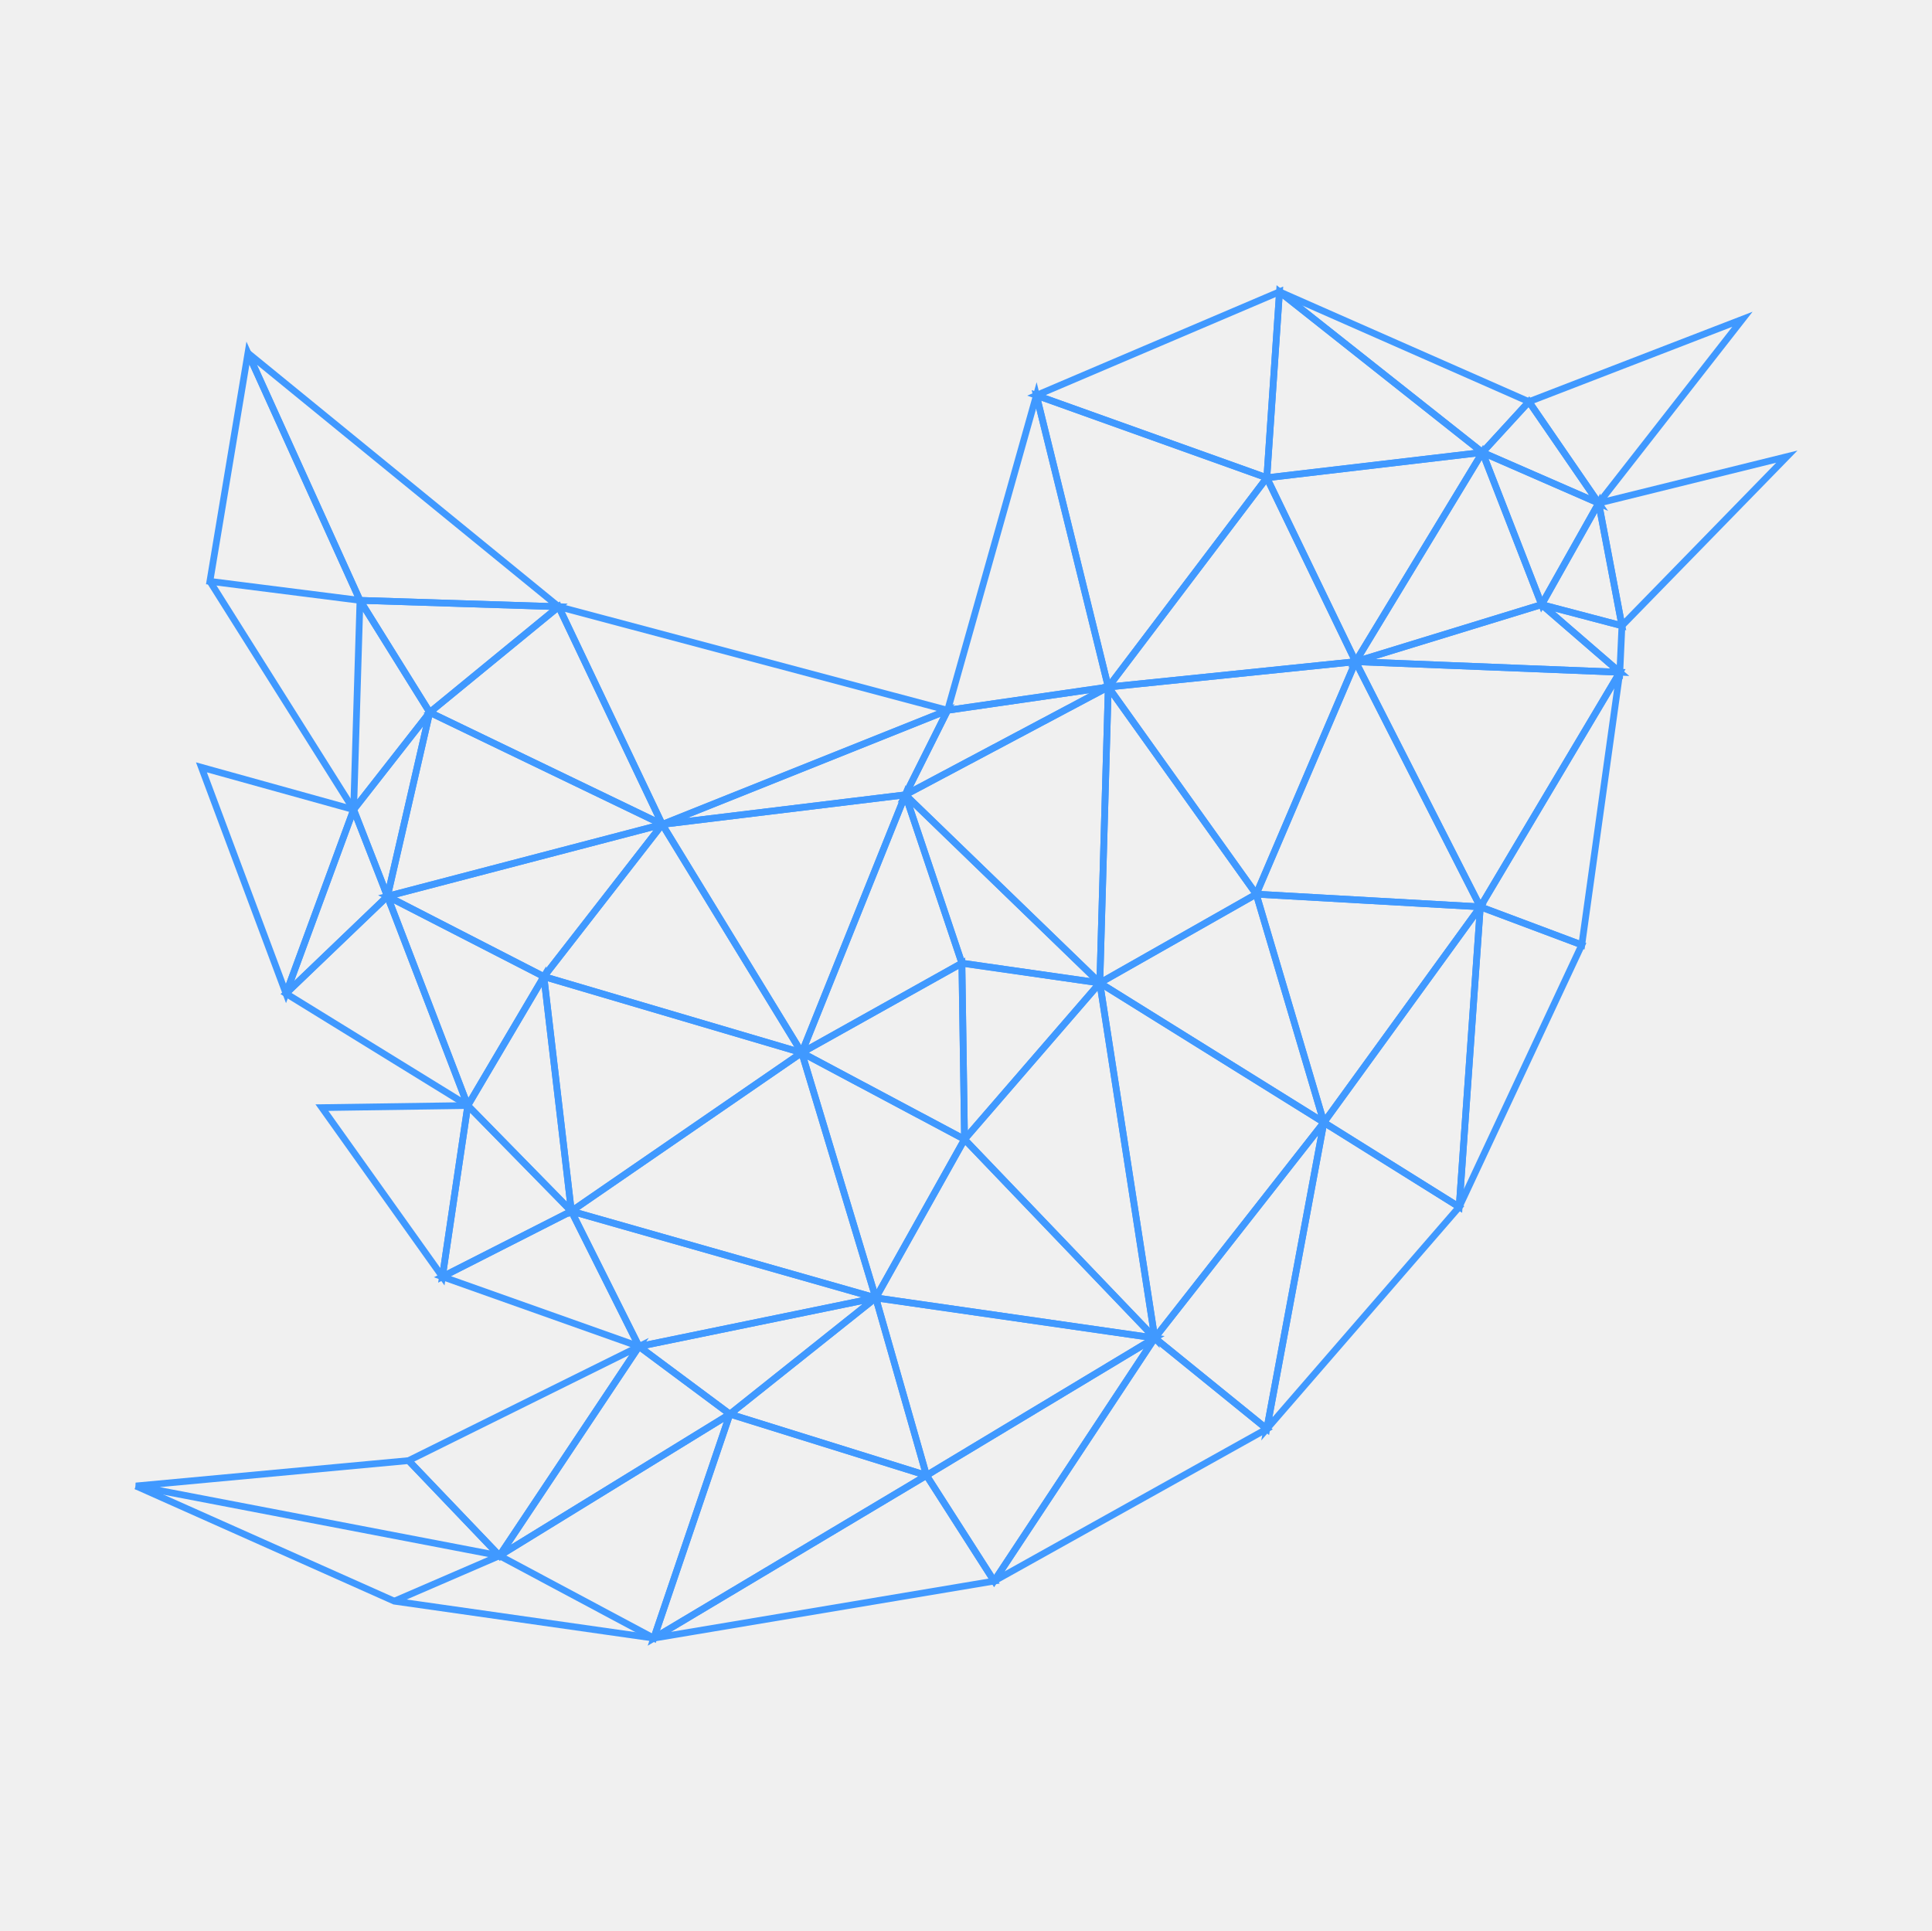
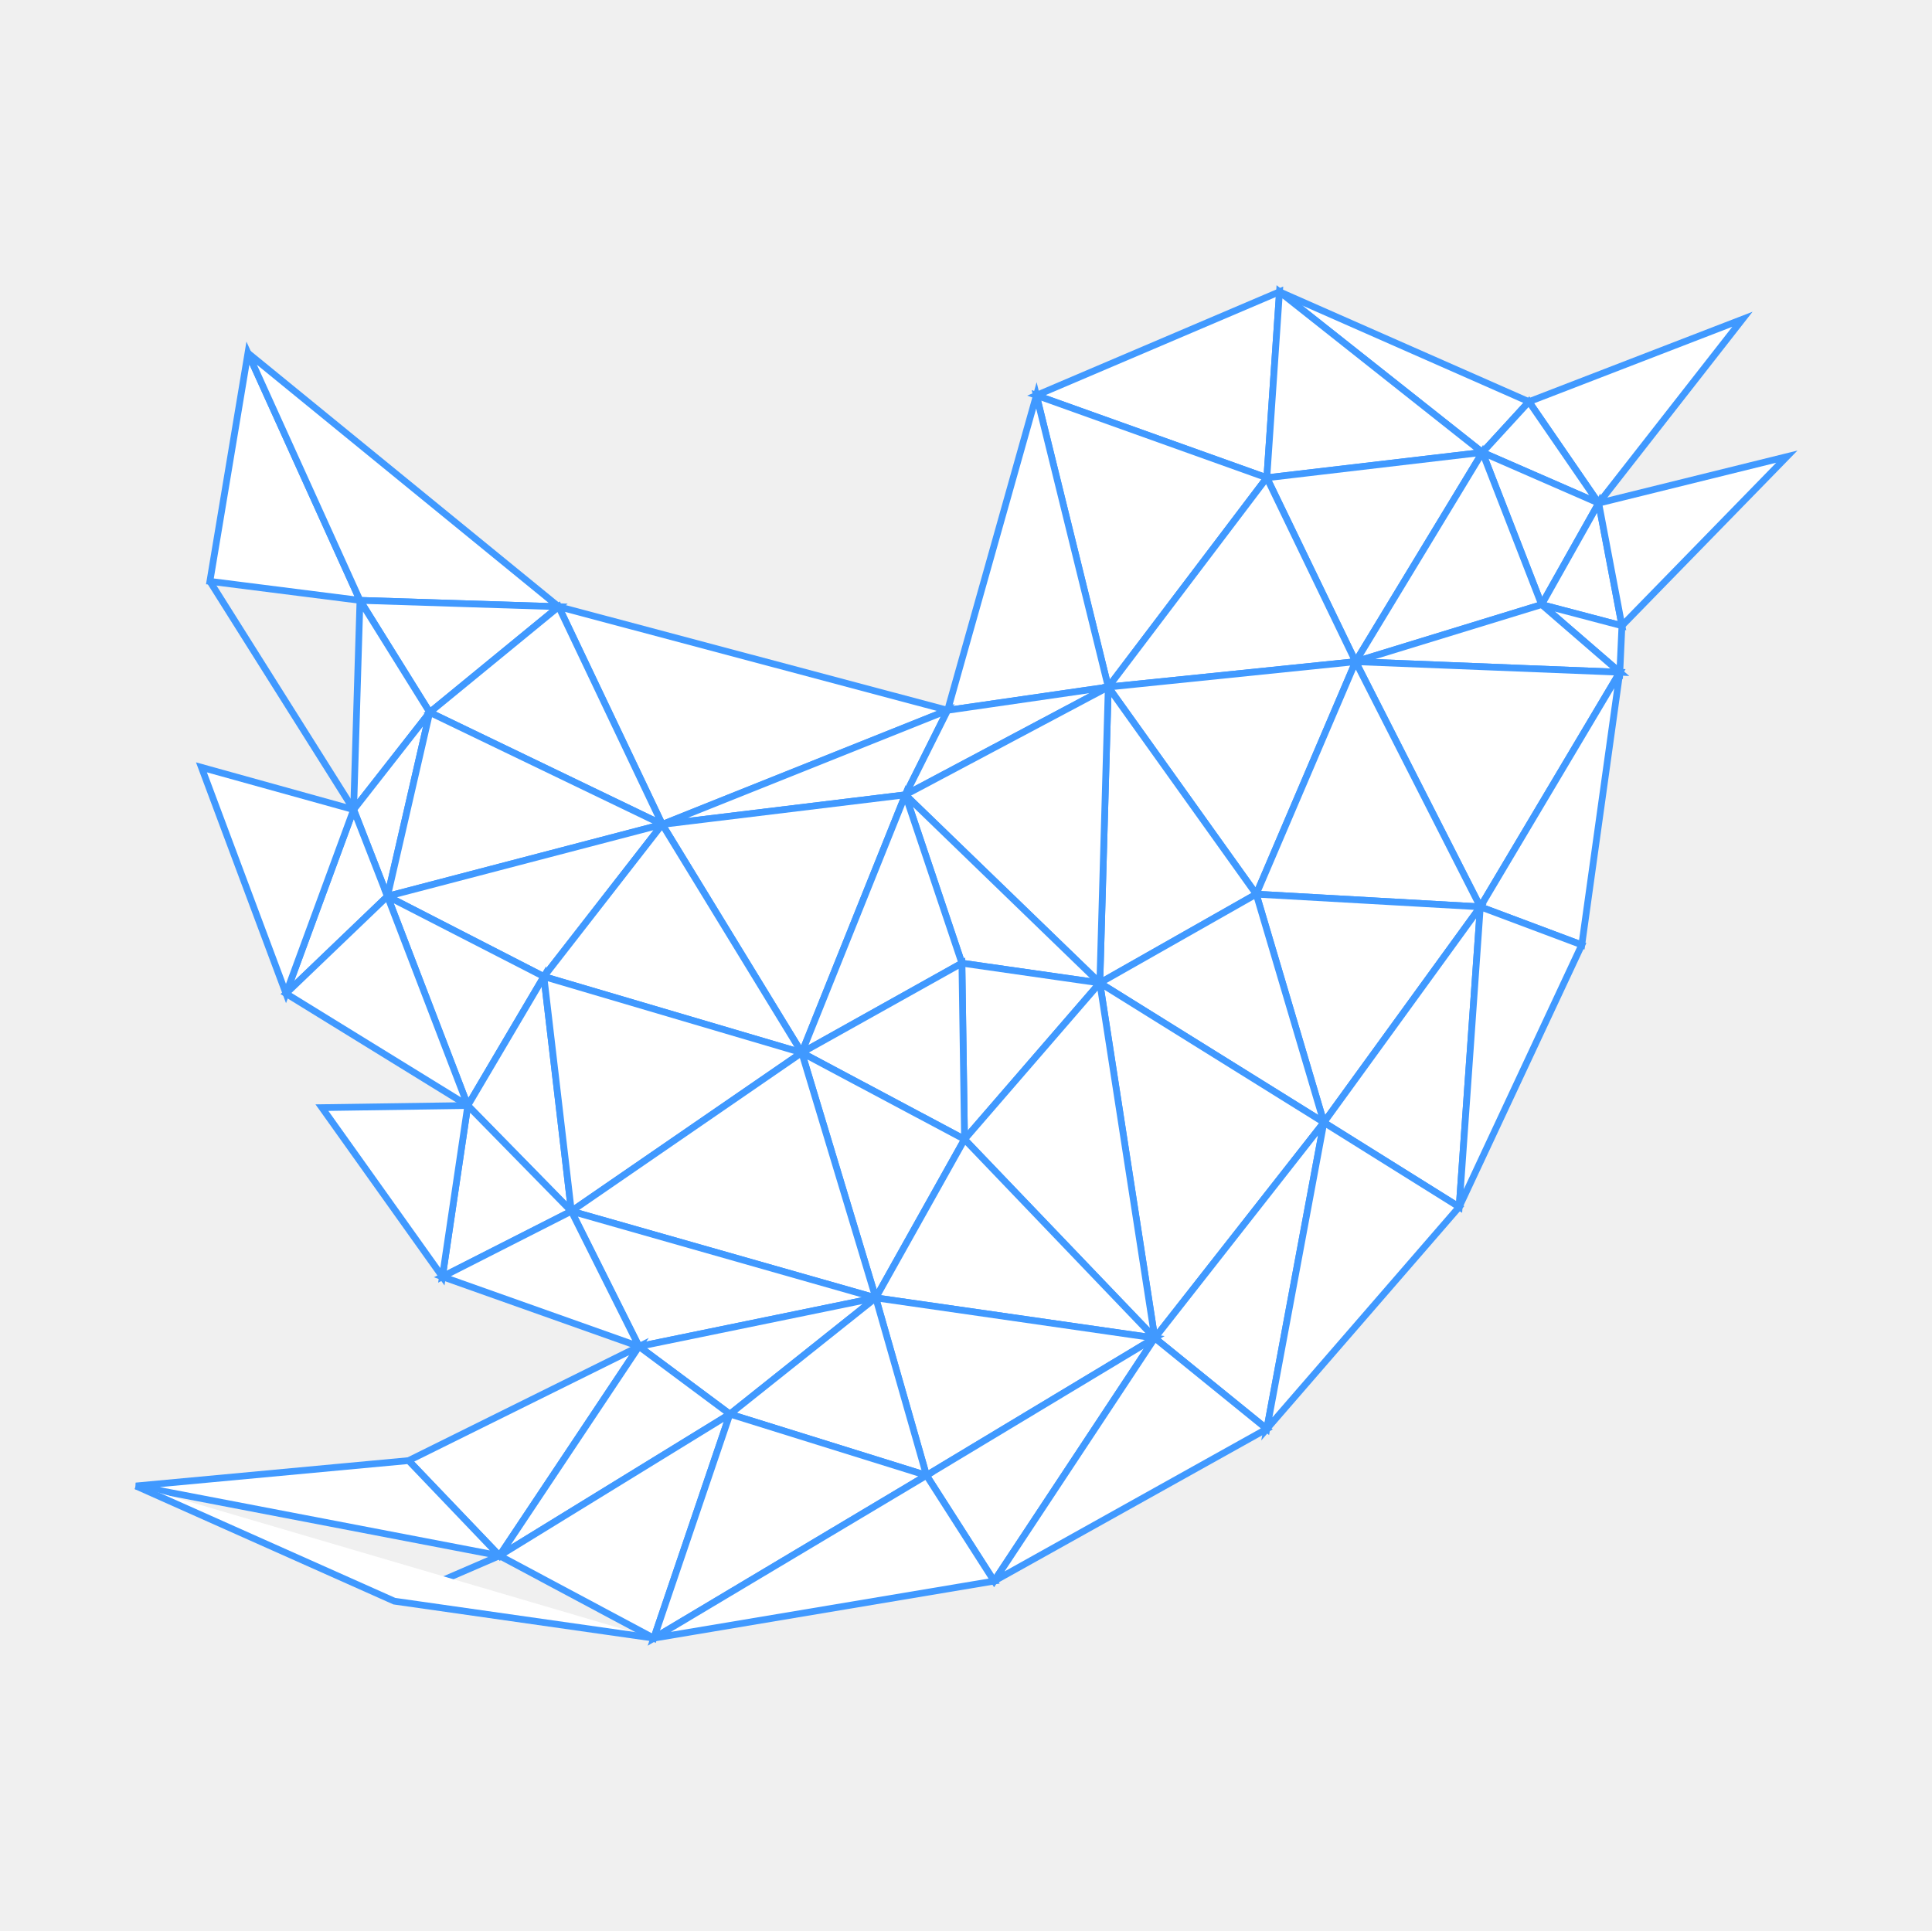
<svg xmlns="http://www.w3.org/2000/svg" width="1436.039" height="1435.395" id="svg3109" version="1.1">
  <defs id="defs3115" />
  <g id="g6668" style="stroke:#4099ff;stroke-width:5;stroke-miterlimit:4;stroke-dasharray:none;stroke-opacity:1" transform="translate(99.44674,98.32172)">
-     <path id="path6674" style="fill:none;stroke:#4099ff;stroke-width:5;stroke-miterlimit:4;stroke-dasharray:none;stroke-opacity:1" d="m 851.594,118.586 150.836,119.412 34.566,-37.709 z" />
-     <path id="path6676" style="fill:none;stroke:#4099ff;stroke-width:5;stroke-miterlimit:4;stroke-dasharray:none;stroke-opacity:1" d="m 1088.846,275.706 106.842,-136.695 -158.692,61.277 z" />
-     <path id="path6678" style="fill:none;stroke:#4099ff;stroke-width:5;stroke-miterlimit:4;stroke-dasharray:none;stroke-opacity:1" d="m 670.905,195.575 171.262,61.277 9.427,-138.266 z" />
-     <path id="path6680" style="fill:none;stroke:#4099ff;stroke-width:5;stroke-miterlimit:4;stroke-dasharray:none;stroke-opacity:1" d="M 842.167,256.852 1002.43,237.997 851.594,118.586 Z" />
-     <path id="path6682" style="fill:none;stroke:#4099ff;stroke-width:5;stroke-miterlimit:4;stroke-dasharray:none;stroke-opacity:1" d="m 1002.43,237.997 86.416,37.709 -51.85,-75.418 z" />
-     <path id="path6686" style="fill:none;stroke:#4099ff;stroke-width:5;stroke-miterlimit:4;stroke-dasharray:none;stroke-opacity:1" d="m 1002.43,237.997 43.994,113.127 42.423,-75.418 z" />
-     <path id="path6688" style="fill:none;stroke:#4099ff;stroke-width:5;stroke-miterlimit:4;stroke-dasharray:none;stroke-opacity:1" d="M 56.563,333.841 168.119,347.982 84.845,164.151 Z" />
-     <path id="path6692" style="fill:none;stroke:#4099ff;stroke-width:5;stroke-miterlimit:4;stroke-dasharray:none;stroke-opacity:1" d="M 168.119,347.982 315.813,352.696 84.845,164.151 Z" />
-     <path id="path6694" style="fill:none;stroke:#4099ff;stroke-width:5;stroke-miterlimit:4;stroke-dasharray:none;stroke-opacity:1" d="m 1046.424,351.124 59.706,15.712 -17.283,-91.13 z" />
-     <path id="path6696" style="fill:none;stroke:#4099ff;stroke-width:5;stroke-miterlimit:4;stroke-dasharray:none;stroke-opacity:1" d="M 1106.13,366.836 1228.684,241.14 1088.846,275.706 Z" />
-     <path id="path6698" style="fill:none;stroke:#4099ff;stroke-width:5;stroke-miterlimit:4;stroke-dasharray:none;stroke-opacity:1" d="m 908.157,393.547 94.272,-155.549 -160.263,18.854 z" />
-     <path id="path6700" style="fill:none;stroke:#4099ff;stroke-width:5;stroke-miterlimit:4;stroke-dasharray:none;stroke-opacity:1" d="m 908.157,393.547 138.266,-42.423 -43.994,-113.127 z" />
-     <path id="path6702" style="fill:none;stroke:#4099ff;stroke-width:5;stroke-miterlimit:4;stroke-dasharray:none;stroke-opacity:1" d="M 724.326,412.401 842.167,256.852 670.905,195.575 Z" />
-     <path id="path6704" style="fill:none;stroke:#4099ff;stroke-width:5;stroke-miterlimit:4;stroke-dasharray:none;stroke-opacity:1" d="m 1046.424,351.124 58.135,50.279 1.571,-34.567 z" />
-     <path id="path6706" style="fill:none;stroke:#4099ff;stroke-width:5;stroke-miterlimit:4;stroke-dasharray:none;stroke-opacity:1" d="M 219.969,431.256 315.813,352.696 168.119,347.982 Z" />
-     <path id="path6708" style="fill:none;stroke:#4099ff;stroke-width:5;stroke-miterlimit:4;stroke-dasharray:none;stroke-opacity:1" d="M 604.915,429.685 724.326,412.401 670.905,195.575 Z" />
-     <path id="path6710" style="fill:none;stroke:#4099ff;stroke-width:5;stroke-miterlimit:4;stroke-dasharray:none;stroke-opacity:1" d="M 724.326,412.401 908.157,393.547 842.167,256.852 Z" />
-     <path id="path6716" style="fill:none;stroke:#4099ff;stroke-width:5;stroke-miterlimit:4;stroke-dasharray:none;stroke-opacity:1" d="m 168.119,347.982 -4.714,155.549 56.563,-72.275 z" />
-     <path id="path6720" style="fill:none;stroke:#4099ff;stroke-width:5;stroke-miterlimit:4;stroke-dasharray:none;stroke-opacity:1" d="M 392.802,514.53 604.915,429.685 315.813,352.696 Z" />
-     <path id="path6722" style="fill:none;stroke:#4099ff;stroke-width:5;stroke-miterlimit:4;stroke-dasharray:none;stroke-opacity:1" d="M 392.802,514.53 573.49,492.533 604.915,429.685 Z" />
-     <path id="path6726" style="fill:none;stroke:#4099ff;stroke-width:5;stroke-miterlimit:4;stroke-dasharray:none;stroke-opacity:1" d="M 219.969,431.256 392.802,514.53 315.813,352.696 Z" />
-     <path id="path6728" style="fill:none;stroke:#4099ff;stroke-width:5;stroke-miterlimit:4;stroke-dasharray:none;stroke-opacity:1" d="M 724.326,412.401 834.311,566.38 908.157,393.547 Z" />
-     <path id="path6730" style="fill:none;stroke:#4099ff;stroke-width:5;stroke-miterlimit:4;stroke-dasharray:none;stroke-opacity:1" d="m 908.157,393.547 196.401,7.856 -58.135,-50.279 z" />
-     <path id="path6732" style="fill:none;stroke:#4099ff;stroke-width:5;stroke-miterlimit:4;stroke-dasharray:none;stroke-opacity:1" d="M 1000.859,575.807 1104.558,401.403 908.157,393.547 Z" />
-     <path id="path6734" style="fill:none;stroke:#4099ff;stroke-width:5;stroke-miterlimit:4;stroke-dasharray:none;stroke-opacity:1" d="m 188.545,567.951 31.424,-136.695 -56.563,72.275 z" />
-     <path id="path6736" style="fill:none;stroke:#4099ff;stroke-width:5;stroke-miterlimit:4;stroke-dasharray:none;stroke-opacity:1" d="m 1000.859,575.807 75.418,28.282 28.282,-202.686 z" />
-     <path id="path6738" style="fill:none;stroke:#4099ff;stroke-width:5;stroke-miterlimit:4;stroke-dasharray:none;stroke-opacity:1" d="M 573.49,492.533 724.326,412.401 604.915,429.685 Z" />
-     <path id="path6740" style="fill:none;stroke:#4099ff;stroke-width:5;stroke-miterlimit:4;stroke-dasharray:none;stroke-opacity:1" d="m 834.311,566.38 166.548,9.427 -92.701,-182.26 z" />
-     <path id="path6742" style="fill:none;stroke:#4099ff;stroke-width:5;stroke-miterlimit:4;stroke-dasharray:none;stroke-opacity:1" d="M 188.545,567.951 392.802,514.53 219.969,431.256 Z" />
-     <path id="path6744" style="fill:none;stroke:#4099ff;stroke-width:5;stroke-miterlimit:4;stroke-dasharray:none;stroke-opacity:1" d="M 188.545,567.951 304.814,627.657 392.802,514.53 Z" />
-     <path id="path6746" style="fill:none;stroke:#4099ff;stroke-width:5;stroke-miterlimit:4;stroke-dasharray:none;stroke-opacity:1" d="M 718.041,632.37 834.311,566.38 724.326,412.401 Z" />
-     <path id="path6748" style="fill:none;stroke:#4099ff;stroke-width:5;stroke-miterlimit:4;stroke-dasharray:none;stroke-opacity:1" d="m 573.49,492.533 144.551,139.837 6.285,-219.969 z" />
-     <path id="path6750" style="fill:none;stroke:#4099ff;stroke-width:5;stroke-miterlimit:4;stroke-dasharray:none;stroke-opacity:1" d="M 615.526,617.677 718.041,632.37 573.49,492.533 Z" />
-     <path id="path6752" style="fill:none;stroke:#4099ff;stroke-width:5;stroke-miterlimit:4;stroke-dasharray:none;stroke-opacity:1" d="m 163.405,503.531 -50.279,136.695 75.418,-72.276 z" />
-     <path id="path6754" style="fill:none;stroke:#4099ff;stroke-width:5;stroke-miterlimit:4;stroke-dasharray:none;stroke-opacity:1" d="M 50.279,472.107 113.127,640.226 163.405,503.531 Z" />
-     <path id="path6756" style="fill:none;stroke:#4099ff;stroke-width:5;stroke-miterlimit:4;stroke-dasharray:none;stroke-opacity:1" d="M 392.802,514.53 496.501,684.22 573.49,492.533 Z" />
-     <path id="path6758" style="fill:none;stroke:#4099ff;stroke-width:5;stroke-miterlimit:4;stroke-dasharray:none;stroke-opacity:1" d="M 496.501,684.22 615.526,617.677 573.49,492.533 Z" />
-     <path id="path6760" style="fill:none;stroke:#4099ff;stroke-width:5;stroke-miterlimit:4;stroke-dasharray:none;stroke-opacity:1" d="M 304.814,627.657 496.501,684.22 392.802,514.53 Z" />
-     <path id="path6762" style="fill:none;stroke:#4099ff;stroke-width:5;stroke-miterlimit:4;stroke-dasharray:none;stroke-opacity:1" d="m 188.545,567.951 59.706,155.549 56.563,-95.844 z" />
-     <path id="path6764" style="fill:none;stroke:#4099ff;stroke-width:5;stroke-miterlimit:4;stroke-dasharray:none;stroke-opacity:1" d="M 113.127,640.226 248.251,723.5 188.545,567.951 Z" />
-     <path id="path6766" style="fill:none;stroke:#4099ff;stroke-width:5;stroke-miterlimit:4;stroke-dasharray:none;stroke-opacity:1" d="M 884.589,736.07 1000.859,575.807 834.311,566.38 Z" />
-     <path id="path6770" style="fill:none;stroke:#4099ff;stroke-width:5;stroke-miterlimit:4;stroke-dasharray:none;stroke-opacity:1" d="M 617.484,748.64 718.041,632.37 615.526,617.677 Z" />
-     <path id="path6772" style="fill:none;stroke:#4099ff;stroke-width:5;stroke-miterlimit:4;stroke-dasharray:none;stroke-opacity:1" d="m 496.501,684.22 120.983,64.419 -1.958,-130.962 z" />
-     <path id="path6774" style="fill:none;stroke:#4099ff;stroke-width:5;stroke-miterlimit:4;stroke-dasharray:none;stroke-opacity:1" d="M 718.041,632.37 884.589,736.07 834.311,566.38 Z" />
-     <path id="path6776" style="fill:none;stroke:#4099ff;stroke-width:5;stroke-miterlimit:4;stroke-dasharray:none;stroke-opacity:1" d="M 985.147,798.918 1000.859,575.807 884.589,736.07 Z" />
-     <path id="path6778" style="fill:none;stroke:#4099ff;stroke-width:5;stroke-miterlimit:4;stroke-dasharray:none;stroke-opacity:1" d="m 985.147,798.918 91.13,-194.83 -75.418,-28.282 z" />
-     <path id="path6780" style="fill:none;stroke:#4099ff;stroke-width:5;stroke-miterlimit:4;stroke-dasharray:none;stroke-opacity:1" d="M 325.24,802.061 304.814,627.657 248.251,723.5 Z" />
-     <path id="path6782" style="fill:none;stroke:#4099ff;stroke-width:5;stroke-miterlimit:4;stroke-dasharray:none;stroke-opacity:1" d="M 325.24,802.061 496.501,684.22 304.814,627.657 Z" />
-     <path id="path6784" style="fill:none;stroke:#4099ff;stroke-width:5;stroke-miterlimit:4;stroke-dasharray:none;stroke-opacity:1" d="m 229.396,850.768 95.844,-48.707 -76.989,-78.56 z" />
-     <path id="path6786" style="fill:none;stroke:#4099ff;stroke-width:5;stroke-miterlimit:4;stroke-dasharray:none;stroke-opacity:1" d="m 139.837,725.071 89.559,125.697 18.854,-127.268 z" />
-     <path id="path6788" style="fill:none;stroke:#4099ff;stroke-width:5;stroke-miterlimit:4;stroke-dasharray:none;stroke-opacity:1" d="m 496.501,684.22 54.992,182.26 65.991,-117.841 z" />
-     <path id="path6790" style="fill:none;stroke:#4099ff;stroke-width:5;stroke-miterlimit:4;stroke-dasharray:none;stroke-opacity:1" d="M 718.041,632.37 758.893,896.333 884.589,736.07 Z" />
-     <path id="path6792" style="fill:none;stroke:#4099ff;stroke-width:5;stroke-miterlimit:4;stroke-dasharray:none;stroke-opacity:1" d="M 617.484,748.64 758.893,896.333 718.041,632.37 Z" />
-     <path id="path6794" style="fill:none;stroke:#4099ff;stroke-width:5;stroke-miterlimit:4;stroke-dasharray:none;stroke-opacity:1" d="M 325.24,802.061 551.494,866.48 496.501,684.22 Z" />
-     <path id="path6796" style="fill:none;stroke:#4099ff;stroke-width:5;stroke-miterlimit:4;stroke-dasharray:none;stroke-opacity:1" d="M 375.518,902.618 551.494,866.48 325.24,802.061 Z" />
-     <path id="path6800" style="fill:none;stroke:#4099ff;stroke-width:5;stroke-miterlimit:4;stroke-dasharray:none;stroke-opacity:1" d="M 229.396,850.768 375.518,902.618 325.24,802.061 Z" />
-     <path id="path6802" style="fill:none;stroke:#4099ff;stroke-width:5;stroke-miterlimit:4;stroke-dasharray:none;stroke-opacity:1" d="M 443.08,952.896 551.494,866.48 375.518,902.618 Z" />
-     <path id="path6804" style="fill:none;stroke:#4099ff;stroke-width:5;stroke-miterlimit:4;stroke-dasharray:none;stroke-opacity:1" d="M 551.494,866.48 758.893,896.333 617.484,748.64 Z" />
-     <path id="path6806" style="fill:none;stroke:#4099ff;stroke-width:5;stroke-miterlimit:4;stroke-dasharray:none;stroke-opacity:1" d="M 842.167,963.895 884.589,736.07 758.893,896.333 Z" />
-     <path id="path6808" style="fill:none;stroke:#4099ff;stroke-width:5;stroke-miterlimit:4;stroke-dasharray:none;stroke-opacity:1" d="M 842.167,963.895 985.147,798.918 884.589,736.07 Z" />
-     <path id="path6810" style="fill:none;stroke:#4099ff;stroke-width:5;stroke-miterlimit:4;stroke-dasharray:none;stroke-opacity:1" d="M 589.202,998.461 758.893,896.333 551.494,866.48 Z" />
-     <path id="path6816" style="fill:none;stroke:#4099ff;stroke-width:5;stroke-miterlimit:4;stroke-dasharray:none;stroke-opacity:1" d="M 443.08,952.896 589.202,998.461 551.494,866.48 Z" />
-     <path id="path6822" style="fill:none;stroke:#4099ff;stroke-width:5;stroke-miterlimit:4;stroke-dasharray:none;stroke-opacity:1" d="M 271.819,1058.167 375.518,902.618 204.257,987.463 Z" />
-     <path id="path6824" style="fill:none;stroke:#4099ff;stroke-width:5;stroke-miterlimit:4;stroke-dasharray:none;stroke-opacity:1" d="M 639.481,1077.022 758.893,896.333 589.202,998.461 Z" />
-     <path id="path6826" style="fill:none;stroke:#4099ff;stroke-width:5;stroke-miterlimit:4;stroke-dasharray:none;stroke-opacity:1" d="M 271.819,1058.167 443.08,952.896 375.518,902.618 Z" />
-     <path id="path6828" style="fill:none;stroke:#4099ff;stroke-width:5;stroke-miterlimit:4;stroke-dasharray:none;stroke-opacity:1" d="m 271.819,1058.167 114.698,61.277 56.563,-166.548 z" />
-     <path id="path6830" style="fill:none;stroke:#4099ff;stroke-width:5;stroke-miterlimit:4;stroke-dasharray:none;stroke-opacity:1" d="M 639.481,1077.022 842.167,963.895 758.893,896.333 Z" />
-     <path id="path6834" style="fill:none;stroke:#4099ff;stroke-width:5;stroke-miterlimit:4;stroke-dasharray:none;stroke-opacity:1" d="M 386.517,1119.444 589.202,998.461 443.08,952.896 Z" />
-     <path id="path6836" style="fill:none;stroke:#4099ff;stroke-width:5;stroke-miterlimit:4;stroke-dasharray:none;stroke-opacity:1" d="m 386.517,1119.444 252.964,-42.422 -50.279,-78.56 z" />
-     <path id="path6838" style="fill:none;stroke:#4099ff;stroke-width:5;stroke-miterlimit:4;stroke-dasharray:none;stroke-opacity:1" d="M 1.571,1006.317 271.819,1058.167 204.257,987.463 Z" />
-     <path style="fill:none;fill-rule:evenodd;stroke:#4099ff;stroke-width:5;stroke-linecap:butt;stroke-linejoin:miter;stroke-miterlimit:4;stroke-dasharray:none;stroke-opacity:1" d="m 271.819,1058.167 -78.168,33.781" id="path6984" />
-     <path style="fill:none;fill-rule:evenodd;stroke:#4099ff;stroke-width:5;stroke-linecap:butt;stroke-linejoin:miter;stroke-miterlimit:4;stroke-dasharray:none;stroke-opacity:1" d="m 1.571,1006.317 192.08,85.631 192.866,27.496" id="path6986" />
-     <path style="fill:none;fill-rule:evenodd;stroke:#4099ff;stroke-width:5;stroke-linecap:butt;stroke-linejoin:miter;stroke-miterlimit:4;stroke-dasharray:none;stroke-opacity:1" d="M 56.563,333.841 163.405,503.531" id="path6988" />
+     <path id="path6674" style="fill:#fff;stroke:#4099ff;stroke-width:5;stroke-miterlimit:4;stroke-dasharray:none;stroke-opacity:1" d="m 851.594,118.586 150.836,119.412 34.566,-37.709 z" />
+     <path id="path6676" style="fill:#fff;stroke:#4099ff;stroke-width:5;stroke-miterlimit:4;stroke-dasharray:none;stroke-opacity:1" d="m 1088.846,275.706 106.842,-136.695 -158.692,61.277 z" />
+     <path id="path6678" style="fill:#fff;stroke:#4099ff;stroke-width:5;stroke-miterlimit:4;stroke-dasharray:none;stroke-opacity:1" d="m 670.905,195.575 171.262,61.277 9.427,-138.266 z" />
+     <path id="path6680" style="fill:#fff;stroke:#4099ff;stroke-width:5;stroke-miterlimit:4;stroke-dasharray:none;stroke-opacity:1" d="M 842.167,256.852 1002.43,237.997 851.594,118.586 Z" />
+     <path id="path6682" style="fill:#fff;stroke:#4099ff;stroke-width:5;stroke-miterlimit:4;stroke-dasharray:none;stroke-opacity:1" d="m 1002.43,237.997 86.416,37.709 -51.85,-75.418 z" />
+     <path id="path6686" style="fill:#fff;stroke:#4099ff;stroke-width:5;stroke-miterlimit:4;stroke-dasharray:none;stroke-opacity:1" d="m 1002.43,237.997 43.994,113.127 42.423,-75.418 z" />
+     <path id="path6688" style="fill:#fff;stroke:#4099ff;stroke-width:5;stroke-miterlimit:4;stroke-dasharray:none;stroke-opacity:1" d="M 56.563,333.841 168.119,347.982 84.845,164.151 Z" />
+     <path id="path6692" style="fill:#fff;stroke:#4099ff;stroke-width:5;stroke-miterlimit:4;stroke-dasharray:none;stroke-opacity:1" d="M 168.119,347.982 315.813,352.696 84.845,164.151 Z" />
+     <path id="path6694" style="fill:#fff;stroke:#4099ff;stroke-width:5;stroke-miterlimit:4;stroke-dasharray:none;stroke-opacity:1" d="m 1046.424,351.124 59.706,15.712 -17.283,-91.13 z" />
+     <path id="path6696" style="fill:#fff;stroke:#4099ff;stroke-width:5;stroke-miterlimit:4;stroke-dasharray:none;stroke-opacity:1" d="M 1106.13,366.836 1228.684,241.14 1088.846,275.706 Z" />
+     <path id="path6698" style="fill:#fff;stroke:#4099ff;stroke-width:5;stroke-miterlimit:4;stroke-dasharray:none;stroke-opacity:1" d="m 908.157,393.547 94.272,-155.549 -160.263,18.854 z" />
+     <path id="path6700" style="fill:#fff;stroke:#4099ff;stroke-width:5;stroke-miterlimit:4;stroke-dasharray:none;stroke-opacity:1" d="m 908.157,393.547 138.266,-42.423 -43.994,-113.127 z" />
+     <path id="path6702" style="fill:#fff;stroke:#4099ff;stroke-width:5;stroke-miterlimit:4;stroke-dasharray:none;stroke-opacity:1" d="M 724.326,412.401 842.167,256.852 670.905,195.575 Z" />
+     <path id="path6704" style="fill:#fff;stroke:#4099ff;stroke-width:5;stroke-miterlimit:4;stroke-dasharray:none;stroke-opacity:1" d="m 1046.424,351.124 58.135,50.279 1.571,-34.567 z" />
+     <path id="path6706" style="fill:#fff;stroke:#4099ff;stroke-width:5;stroke-miterlimit:4;stroke-dasharray:none;stroke-opacity:1" d="M 219.969,431.256 315.813,352.696 168.119,347.982 Z" />
+     <path id="path6708" style="fill:#fff;stroke:#4099ff;stroke-width:5;stroke-miterlimit:4;stroke-dasharray:none;stroke-opacity:1" d="M 604.915,429.685 724.326,412.401 670.905,195.575 Z" />
+     <path id="path6710" style="fill:#fff;stroke:#4099ff;stroke-width:5;stroke-miterlimit:4;stroke-dasharray:none;stroke-opacity:1" d="M 724.326,412.401 908.157,393.547 842.167,256.852 Z" />
+     <path id="path6716" style="fill:#fff;stroke:#4099ff;stroke-width:5;stroke-miterlimit:4;stroke-dasharray:none;stroke-opacity:1" d="m 168.119,347.982 -4.714,155.549 56.563,-72.275 z" />
+     <path id="path6720" style="fill:#fff;stroke:#4099ff;stroke-width:5;stroke-miterlimit:4;stroke-dasharray:none;stroke-opacity:1" d="M 392.802,514.53 604.915,429.685 315.813,352.696 Z" />
+     <path id="path6722" style="fill:#fff;stroke:#4099ff;stroke-width:5;stroke-miterlimit:4;stroke-dasharray:none;stroke-opacity:1" d="M 392.802,514.53 573.49,492.533 604.915,429.685 Z" />
+     <path id="path6726" style="fill:#fff;stroke:#4099ff;stroke-width:5;stroke-miterlimit:4;stroke-dasharray:none;stroke-opacity:1" d="M 219.969,431.256 392.802,514.53 315.813,352.696 Z" />
+     <path id="path6728" style="fill:#fff;stroke:#4099ff;stroke-width:5;stroke-miterlimit:4;stroke-dasharray:none;stroke-opacity:1" d="M 724.326,412.401 834.311,566.38 908.157,393.547 Z" />
+     <path id="path6730" style="fill:#fff;stroke:#4099ff;stroke-width:5;stroke-miterlimit:4;stroke-dasharray:none;stroke-opacity:1" d="m 908.157,393.547 196.401,7.856 -58.135,-50.279 z" />
+     <path id="path6732" style="fill:#fff;stroke:#4099ff;stroke-width:5;stroke-miterlimit:4;stroke-dasharray:none;stroke-opacity:1" d="M 1000.859,575.807 1104.558,401.403 908.157,393.547 Z" />
+     <path id="path6734" style="fill:#fff;stroke:#4099ff;stroke-width:5;stroke-miterlimit:4;stroke-dasharray:none;stroke-opacity:1" d="m 188.545,567.951 31.424,-136.695 -56.563,72.275 z" />
+     <path id="path6736" style="fill:#fff;stroke:#4099ff;stroke-width:5;stroke-miterlimit:4;stroke-dasharray:none;stroke-opacity:1" d="m 1000.859,575.807 75.418,28.282 28.282,-202.686 z" />
+     <path id="path6738" style="fill:#fff;stroke:#4099ff;stroke-width:5;stroke-miterlimit:4;stroke-dasharray:none;stroke-opacity:1" d="M 573.49,492.533 724.326,412.401 604.915,429.685 Z" />
+     <path id="path6740" style="fill:#fff;stroke:#4099ff;stroke-width:5;stroke-miterlimit:4;stroke-dasharray:none;stroke-opacity:1" d="m 834.311,566.38 166.548,9.427 -92.701,-182.26 z" />
+     <path id="path6742" style="fill:#fff;stroke:#4099ff;stroke-width:5;stroke-miterlimit:4;stroke-dasharray:none;stroke-opacity:1" d="M 188.545,567.951 392.802,514.53 219.969,431.256 Z" />
+     <path id="path6744" style="fill:#fff;stroke:#4099ff;stroke-width:5;stroke-miterlimit:4;stroke-dasharray:none;stroke-opacity:1" d="M 188.545,567.951 304.814,627.657 392.802,514.53 Z" />
+     <path id="path6746" style="fill:#fff;stroke:#4099ff;stroke-width:5;stroke-miterlimit:4;stroke-dasharray:none;stroke-opacity:1" d="M 718.041,632.37 834.311,566.38 724.326,412.401 Z" />
+     <path id="path6748" style="fill:#fff;stroke:#4099ff;stroke-width:5;stroke-miterlimit:4;stroke-dasharray:none;stroke-opacity:1" d="m 573.49,492.533 144.551,139.837 6.285,-219.969 z" />
+     <path id="path6750" style="fill:#fff;stroke:#4099ff;stroke-width:5;stroke-miterlimit:4;stroke-dasharray:none;stroke-opacity:1" d="M 615.526,617.677 718.041,632.37 573.49,492.533 Z" />
+     <path id="path6752" style="fill:#fff;stroke:#4099ff;stroke-width:5;stroke-miterlimit:4;stroke-dasharray:none;stroke-opacity:1" d="m 163.405,503.531 -50.279,136.695 75.418,-72.276 z" />
+     <path id="path6754" style="fill:#fff;stroke:#4099ff;stroke-width:5;stroke-miterlimit:4;stroke-dasharray:none;stroke-opacity:1" d="M 50.279,472.107 113.127,640.226 163.405,503.531 Z" />
+     <path id="path6756" style="fill:#fff;stroke:#4099ff;stroke-width:5;stroke-miterlimit:4;stroke-dasharray:none;stroke-opacity:1" d="M 392.802,514.53 496.501,684.22 573.49,492.533 Z" />
+     <path id="path6758" style="fill:#fff;stroke:#4099ff;stroke-width:5;stroke-miterlimit:4;stroke-dasharray:none;stroke-opacity:1" d="M 496.501,684.22 615.526,617.677 573.49,492.533 Z" />
+     <path id="path6760" style="fill:#fff;stroke:#4099ff;stroke-width:5;stroke-miterlimit:4;stroke-dasharray:none;stroke-opacity:1" d="M 304.814,627.657 496.501,684.22 392.802,514.53 Z" />
+     <path id="path6762" style="fill:#fff;stroke:#4099ff;stroke-width:5;stroke-miterlimit:4;stroke-dasharray:none;stroke-opacity:1" d="m 188.545,567.951 59.706,155.549 56.563,-95.844 z" />
+     <path id="path6764" style="fill:#fff;stroke:#4099ff;stroke-width:5;stroke-miterlimit:4;stroke-dasharray:none;stroke-opacity:1" d="M 113.127,640.226 248.251,723.5 188.545,567.951 Z" />
+     <path id="path6766" style="fill:#fff;stroke:#4099ff;stroke-width:5;stroke-miterlimit:4;stroke-dasharray:none;stroke-opacity:1" d="M 884.589,736.07 1000.859,575.807 834.311,566.38 Z" />
+     <path id="path6770" style="fill:#fff;stroke:#4099ff;stroke-width:5;stroke-miterlimit:4;stroke-dasharray:none;stroke-opacity:1" d="M 617.484,748.64 718.041,632.37 615.526,617.677 Z" />
+     <path id="path6772" style="fill:#fff;stroke:#4099ff;stroke-width:5;stroke-miterlimit:4;stroke-dasharray:none;stroke-opacity:1" d="m 496.501,684.22 120.983,64.419 -1.958,-130.962 z" />
+     <path id="path6774" style="fill:#fff;stroke:#4099ff;stroke-width:5;stroke-miterlimit:4;stroke-dasharray:none;stroke-opacity:1" d="M 718.041,632.37 884.589,736.07 834.311,566.38 Z" />
+     <path id="path6776" style="fill:#fff;stroke:#4099ff;stroke-width:5;stroke-miterlimit:4;stroke-dasharray:none;stroke-opacity:1" d="M 985.147,798.918 1000.859,575.807 884.589,736.07 Z" />
+     <path id="path6778" style="fill:#fff;stroke:#4099ff;stroke-width:5;stroke-miterlimit:4;stroke-dasharray:none;stroke-opacity:1" d="m 985.147,798.918 91.13,-194.83 -75.418,-28.282 z" />
+     <path id="path6780" style="fill:#fff;stroke:#4099ff;stroke-width:5;stroke-miterlimit:4;stroke-dasharray:none;stroke-opacity:1" d="M 325.24,802.061 304.814,627.657 248.251,723.5 Z" />
+     <path id="path6782" style="fill:#fff;stroke:#4099ff;stroke-width:5;stroke-miterlimit:4;stroke-dasharray:none;stroke-opacity:1" d="M 325.24,802.061 496.501,684.22 304.814,627.657 Z" />
+     <path id="path6784" style="fill:#fff;stroke:#4099ff;stroke-width:5;stroke-miterlimit:4;stroke-dasharray:none;stroke-opacity:1" d="m 229.396,850.768 95.844,-48.707 -76.989,-78.56 z" />
+     <path id="path6786" style="fill:#fff;stroke:#4099ff;stroke-width:5;stroke-miterlimit:4;stroke-dasharray:none;stroke-opacity:1" d="m 139.837,725.071 89.559,125.697 18.854,-127.268 z" />
+     <path id="path6788" style="fill:#fff;stroke:#4099ff;stroke-width:5;stroke-miterlimit:4;stroke-dasharray:none;stroke-opacity:1" d="m 496.501,684.22 54.992,182.26 65.991,-117.841 z" />
+     <path id="path6790" style="fill:#fff;stroke:#4099ff;stroke-width:5;stroke-miterlimit:4;stroke-dasharray:none;stroke-opacity:1" d="M 718.041,632.37 758.893,896.333 884.589,736.07 Z" />
+     <path id="path6792" style="fill:#fff;stroke:#4099ff;stroke-width:5;stroke-miterlimit:4;stroke-dasharray:none;stroke-opacity:1" d="M 617.484,748.64 758.893,896.333 718.041,632.37 Z" />
+     <path id="path6794" style="fill:#fff;stroke:#4099ff;stroke-width:5;stroke-miterlimit:4;stroke-dasharray:none;stroke-opacity:1" d="M 325.24,802.061 551.494,866.48 496.501,684.22 Z" />
+     <path id="path6796" style="fill:#fff;stroke:#4099ff;stroke-width:5;stroke-miterlimit:4;stroke-dasharray:none;stroke-opacity:1" d="M 375.518,902.618 551.494,866.48 325.24,802.061 Z" />
+     <path id="path6800" style="fill:#fff;stroke:#4099ff;stroke-width:5;stroke-miterlimit:4;stroke-dasharray:none;stroke-opacity:1" d="M 229.396,850.768 375.518,902.618 325.24,802.061 Z" />
+     <path id="path6802" style="fill:#fff;stroke:#4099ff;stroke-width:5;stroke-miterlimit:4;stroke-dasharray:none;stroke-opacity:1" d="M 443.08,952.896 551.494,866.48 375.518,902.618 Z" />
+     <path id="path6804" style="fill:#fff;stroke:#4099ff;stroke-width:5;stroke-miterlimit:4;stroke-dasharray:none;stroke-opacity:1" d="M 551.494,866.48 758.893,896.333 617.484,748.64 Z" />
+     <path id="path6806" style="fill:#fff;stroke:#4099ff;stroke-width:5;stroke-miterlimit:4;stroke-dasharray:none;stroke-opacity:1" d="M 842.167,963.895 884.589,736.07 758.893,896.333 Z" />
+     <path id="path6808" style="fill:#fff;stroke:#4099ff;stroke-width:5;stroke-miterlimit:4;stroke-dasharray:none;stroke-opacity:1" d="M 842.167,963.895 985.147,798.918 884.589,736.07 Z" />
+     <path id="path6810" style="fill:#fff;stroke:#4099ff;stroke-width:5;stroke-miterlimit:4;stroke-dasharray:none;stroke-opacity:1" d="M 589.202,998.461 758.893,896.333 551.494,866.48 Z" />
+     <path id="path6816" style="fill:#fff;stroke:#4099ff;stroke-width:5;stroke-miterlimit:4;stroke-dasharray:none;stroke-opacity:1" d="M 443.08,952.896 589.202,998.461 551.494,866.48 Z" />
+     <path id="path6822" style="fill:#fff;stroke:#4099ff;stroke-width:5;stroke-miterlimit:4;stroke-dasharray:none;stroke-opacity:1" d="M 271.819,1058.167 375.518,902.618 204.257,987.463 Z" />
+     <path id="path6824" style="fill:#fff;stroke:#4099ff;stroke-width:5;stroke-miterlimit:4;stroke-dasharray:none;stroke-opacity:1" d="M 639.481,1077.022 758.893,896.333 589.202,998.461 Z" />
+     <path id="path6826" style="fill:#fff;stroke:#4099ff;stroke-width:5;stroke-miterlimit:4;stroke-dasharray:none;stroke-opacity:1" d="M 271.819,1058.167 443.08,952.896 375.518,902.618 Z" />
+     <path id="path6828" style="fill:#fff;stroke:#4099ff;stroke-width:5;stroke-miterlimit:4;stroke-dasharray:none;stroke-opacity:1" d="m 271.819,1058.167 114.698,61.277 56.563,-166.548 z" />
+     <path id="path6830" style="fill:#fff;stroke:#4099ff;stroke-width:5;stroke-miterlimit:4;stroke-dasharray:none;stroke-opacity:1" d="M 639.481,1077.022 842.167,963.895 758.893,896.333 Z" />
+     <path id="path6834" style="fill:#fff;stroke:#4099ff;stroke-width:5;stroke-miterlimit:4;stroke-dasharray:none;stroke-opacity:1" d="M 386.517,1119.444 589.202,998.461 443.08,952.896 Z" />
+     <path id="path6836" style="fill:#fff;stroke:#4099ff;stroke-width:5;stroke-miterlimit:4;stroke-dasharray:none;stroke-opacity:1" d="m 386.517,1119.444 252.964,-42.422 -50.279,-78.56 z" />
+     <path id="path6838" style="fill:#fff;stroke:#4099ff;stroke-width:5;stroke-miterlimit:4;stroke-dasharray:none;stroke-opacity:1" d="M 1.571,1006.317 271.819,1058.167 204.257,987.463 Z" />
+     <path style="fill:#fff;fill-rule:evenodd;stroke:#4099ff;stroke-width:5;stroke-linecap:butt;stroke-linejoin:miter;stroke-miterlimit:4;stroke-dasharray:none;stroke-opacity:1" d="m 271.819,1058.167 -78.168,33.781" id="path6984" />
+     <path style="fill:#fff;fill-rule:evenodd;stroke:#4099ff;stroke-width:5;stroke-linecap:butt;stroke-linejoin:miter;stroke-miterlimit:4;stroke-dasharray:none;stroke-opacity:1" d="m 1.571,1006.317 192.08,85.631 192.866,27.496" id="path6986" />
+     <path style="fill:#fff;fill-rule:evenodd;stroke:#4099ff;stroke-width:5;stroke-linecap:butt;stroke-linejoin:miter;stroke-miterlimit:4;stroke-dasharray:none;stroke-opacity:1" d="M 56.563,333.841 163.405,503.531" id="path6988" />
  </g>
</svg>
